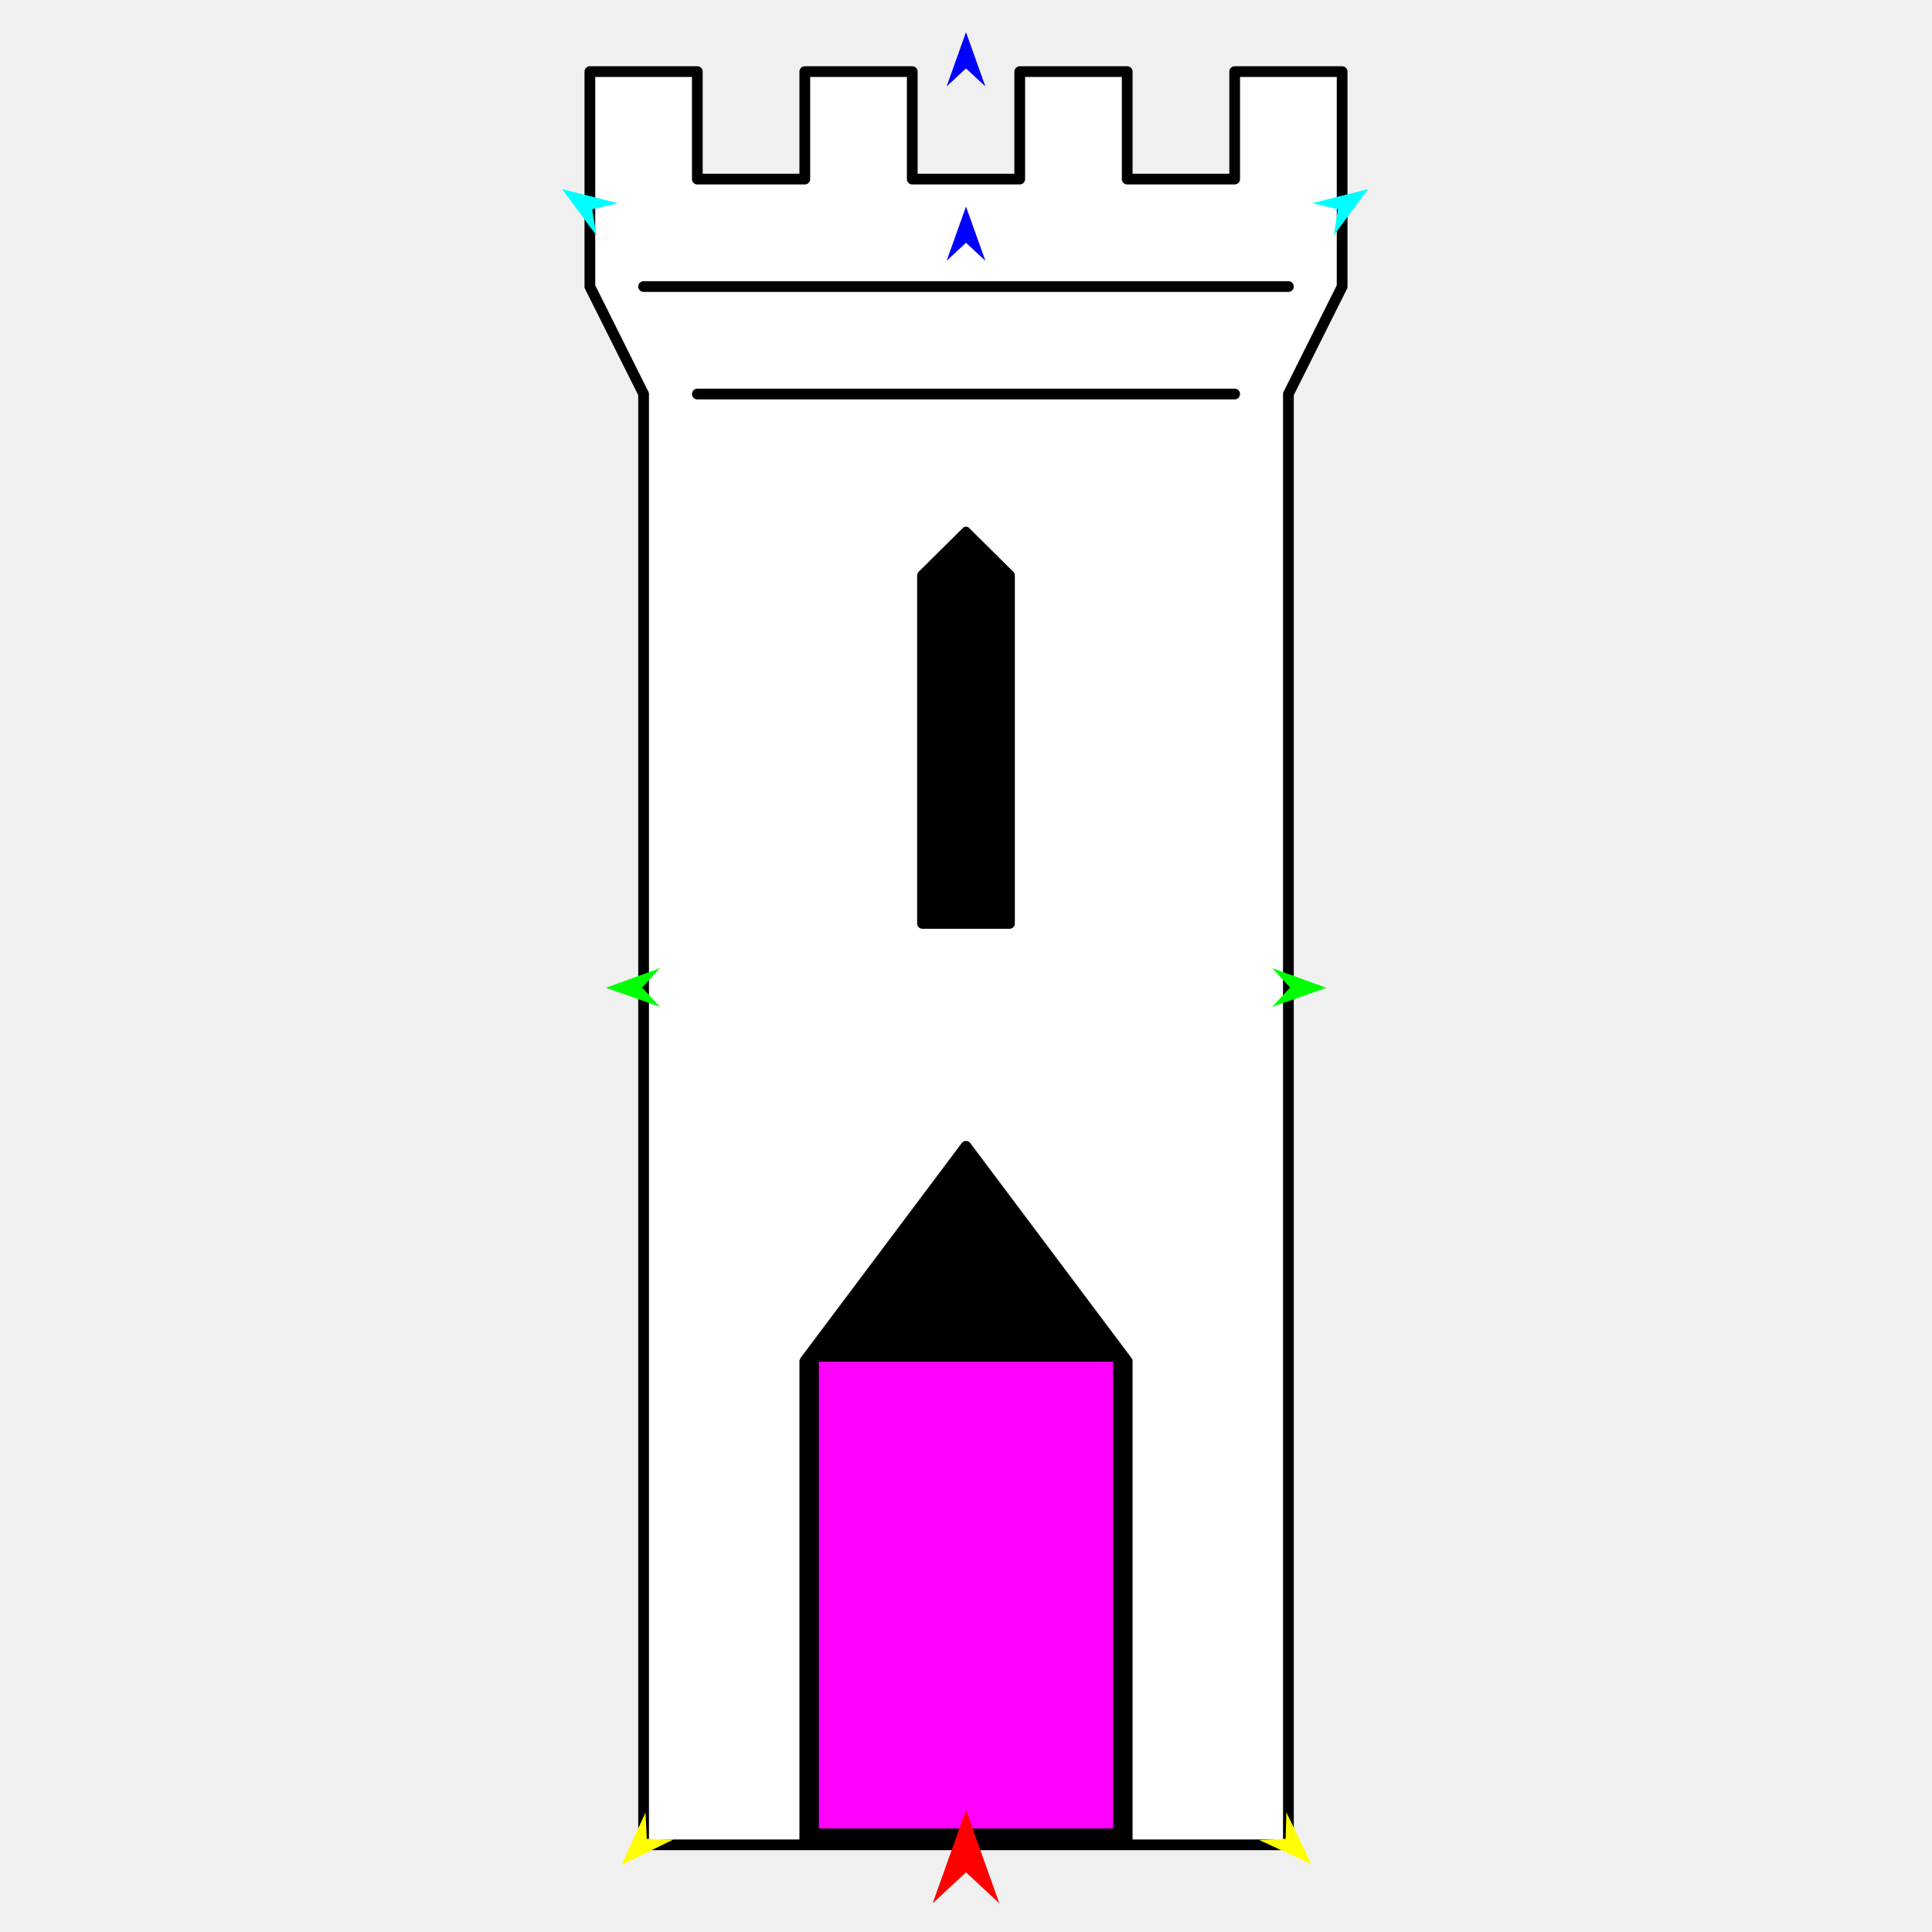
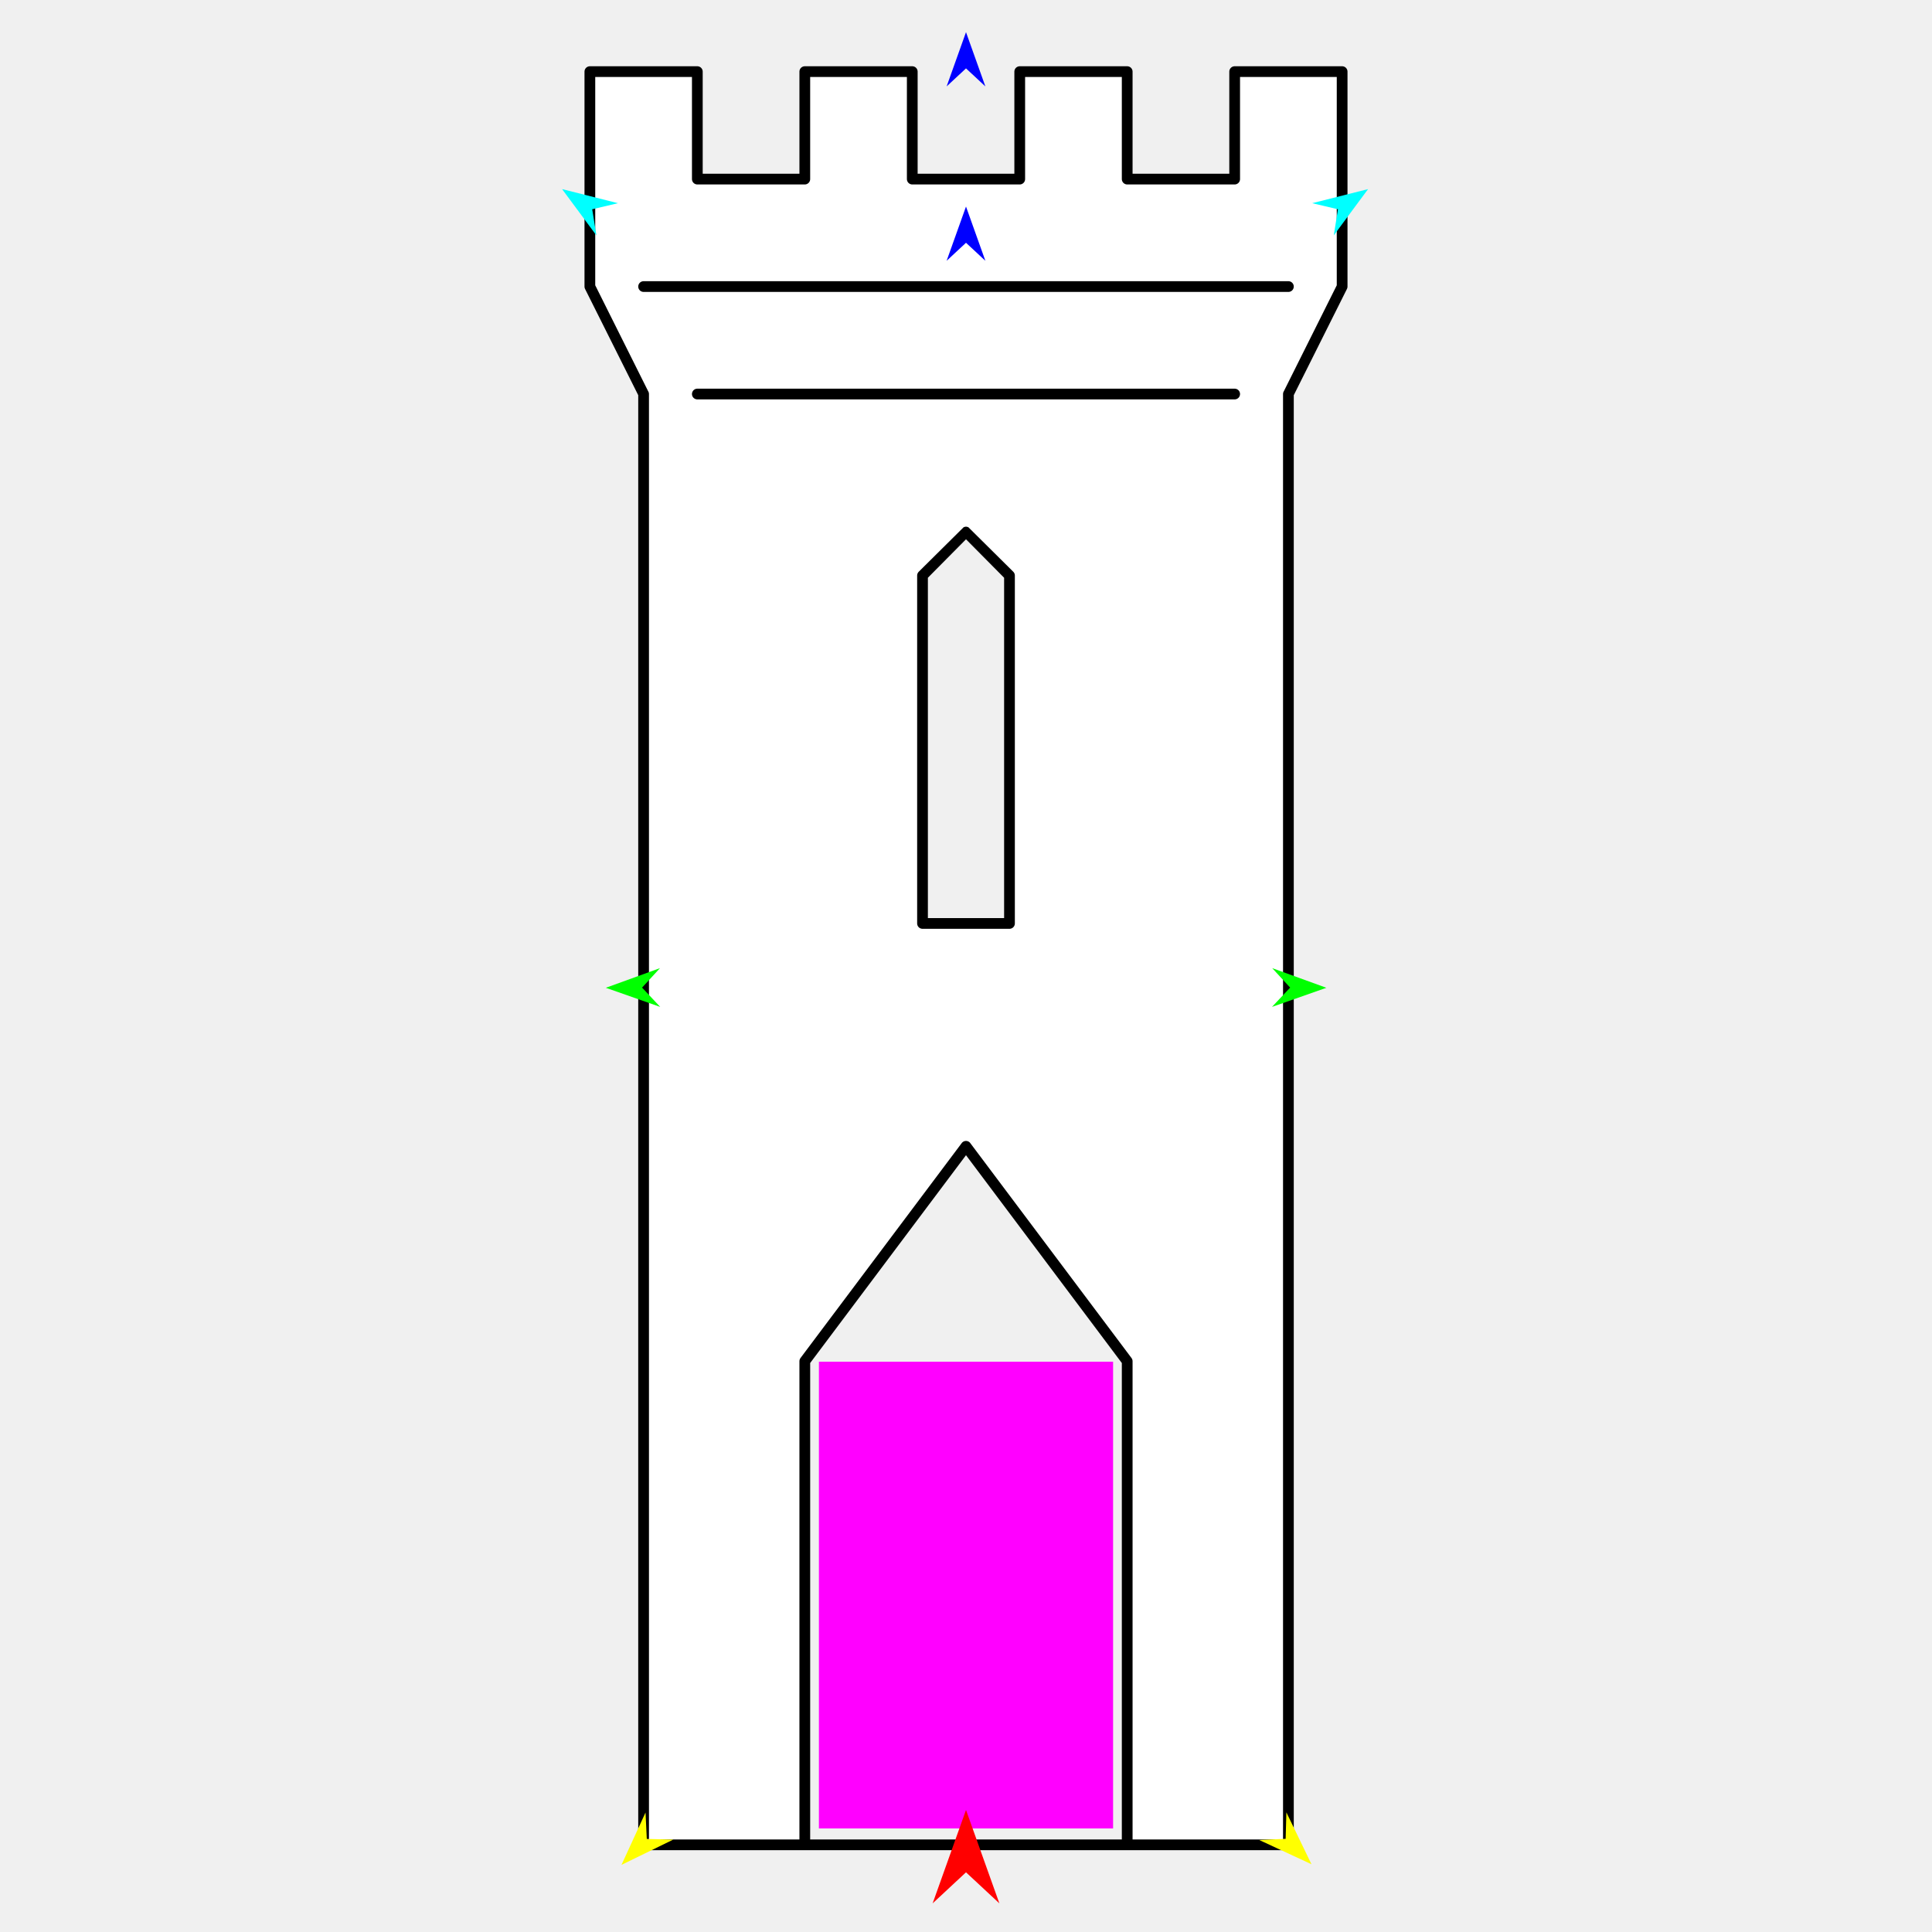
<svg xmlns="http://www.w3.org/2000/svg" version="1.1" id="Frame_0" width="720px" height="720px">
  <g id="castle_tower">
    <g id="castle_tower">
-       <path fill="#000000" fill-rule="evenodd" stroke="none" d="M 299.925 507.290 C 299.925 507.308 299.925 687.496 299.925 687.514 C 299.937 687.514 420.063 687.514 420.075 687.514 C 420.075 687.496 420.075 507.308 420.075 507.290 C 420.069 507.282 360.006 427.198 360.000 427.190 C 359.994 427.198 299.931 507.282 299.925 507.290 M 343.794 344.137 C 343.794 344.124 343.794 214.502 343.794 214.489 C 343.796 214.488 359.998 198.285 360.000 198.283 C 360.002 198.285 376.205 214.488 376.206 214.489 C 376.206 214.502 376.206 344.124 376.206 344.137 C 376.203 344.137 343.797 344.137 343.794 344.137 Z" />
-       <path fill="none" stroke="#ffffff" stroke-width="1" stroke-linecap="butt" stroke-linejoin="round" d="M 299.925 507.290 C 299.925 507.308 299.925 687.496 299.925 687.514 " />
-       <path fill="none" stroke="#ffffff" stroke-width="1" stroke-linecap="butt" stroke-linejoin="round" d="M 299.925 687.514 C 299.937 687.514 420.063 687.514 420.075 687.514 " />
-       <path fill="none" stroke="#ffffff" stroke-width="1" stroke-linecap="butt" stroke-linejoin="round" d="M 420.075 687.514 C 420.075 687.496 420.075 507.308 420.075 507.290 " />
-       <path fill="none" stroke="#ffffff" stroke-width="1" stroke-linecap="butt" stroke-linejoin="round" d="M 420.075 507.290 C 420.069 507.282 360.006 427.198 360.000 427.190 " />
-       <path fill="none" stroke="#ffffff" stroke-width="1" stroke-linecap="butt" stroke-linejoin="round" d="M 360.000 427.190 C 359.994 427.198 299.931 507.282 299.925 507.290 " />
-       <path fill="none" stroke="#ffffff" stroke-width="1" stroke-linecap="butt" stroke-linejoin="round" d="M 343.794 344.137 C 343.794 344.124 343.794 214.502 343.794 214.489 " />
-       <path fill="none" stroke="#ffffff" stroke-width="1" stroke-linecap="butt" stroke-linejoin="round" d="M 343.794 214.489 C 343.796 214.488 359.998 198.285 360.000 198.283 " />
-       <path fill="none" stroke="#ffffff" stroke-width="1" stroke-linecap="butt" stroke-linejoin="round" d="M 360.000 198.283 C 360.002 198.285 376.205 214.488 376.206 214.489 " />
-       <path fill="none" stroke="#ffffff" stroke-width="1" stroke-linecap="butt" stroke-linejoin="round" d="M 376.206 214.489 C 376.206 214.502 376.206 344.124 376.206 344.137 " />
-       <path fill="none" stroke="#ffffff" stroke-width="1" stroke-linecap="butt" stroke-linejoin="round" d="M 376.206 344.137 C 376.203 344.137 343.797 344.137 343.794 344.137 " />
      <path fill="#ffffff" fill-rule="evenodd" stroke="#000000" stroke-width="4" stroke-linecap="round" stroke-linejoin="round" d="M 299.925 507.290 C 299.925 507.308 299.925 687.496 299.925 687.514 C 299.937 687.514 420.063 687.514 420.075 687.514 C 420.075 687.496 420.075 507.308 420.075 507.290 C 420.069 507.282 360.006 427.198 360.000 427.190 C 359.994 427.198 299.931 507.282 299.925 507.290 M 343.794 344.137 C 343.794 344.124 343.794 214.502 343.794 214.489 C 343.796 214.488 359.998 198.285 360.000 198.283 C 360.002 198.285 376.205 214.488 376.206 214.489 C 376.206 214.502 376.206 344.124 376.206 344.137 C 376.203 344.137 343.797 344.137 343.794 344.137 M 239.851 687.514 C 239.851 687.460 239.851 146.896 239.851 146.842 C 239.849 146.838 219.828 106.796 219.826 106.792 C 219.826 106.784 219.826 26.700 219.826 26.692 C 219.830 26.692 259.871 26.692 259.875 26.692 C 259.875 26.696 259.875 66.738 259.875 66.742 C 259.879 66.742 299.921 66.742 299.925 66.742 C 299.925 66.738 299.925 26.696 299.925 26.692 C 299.929 26.692 339.971 26.692 339.975 26.692 C 339.975 26.696 339.975 66.738 339.975 66.742 C 339.979 66.742 380.021 66.742 380.025 66.742 C 380.025 66.738 380.025 26.696 380.025 26.692 C 380.029 26.692 420.071 26.692 420.075 26.692 C 420.075 26.696 420.074 66.738 420.074 66.742 C 420.079 66.742 460.120 66.742 460.124 66.742 C 460.124 66.738 460.124 26.696 460.124 26.692 C 460.128 26.692 500.170 26.692 500.174 26.692 C 500.174 26.700 500.174 106.784 500.174 106.792 C 500.172 106.796 480.151 146.838 480.149 146.842 C 480.149 146.896 480.149 687.460 480.149 687.514 C 480.125 687.514 239.875 687.514 239.851 687.514 Z" />
      <path fill="none" stroke="#000000" stroke-width="4" stroke-linecap="round" stroke-linejoin="round" d="M 259.875 146.842 C 326.625 146.842 393.375 146.842 460.124 146.842 M 239.850 106.792 C 319.950 106.792 400.050 106.792 480.149 106.792 " />
    </g>
    <g id="specs">
      <path fill="#ff00ff" fill-rule="evenodd" stroke="none" d="M 305.182 681.401 C 305.193 681.401 414.807 681.401 414.818 681.401 C 414.818 681.383 414.818 507.487 414.818 507.470 C 414.807 507.470 305.193 507.470 305.182 507.470 C 305.182 507.487 305.182 681.383 305.182 681.401 Z" />
      <path fill="#ff0000" fill-rule="evenodd" stroke="none" d="M 360.000 674.512 C 360.001 674.515 372.432 709.321 372.433 709.325 C 372.432 709.323 360.001 697.758 360.000 697.756 C 359.999 697.758 347.568 709.323 347.567 709.325 C 347.568 709.321 359.999 674.515 360.000 674.512 Z" />
-       <path fill="#0000ff" fill-rule="evenodd" stroke="none" d="M 360.000 11.983 C 360.001 11.985 367.221 32.203 367.222 32.206 C 367.221 32.205 360.001 25.486 360.000 25.486 C 359.999 25.486 352.779 32.205 352.778 32.206 C 352.779 32.203 359.999 11.985 360.000 11.983 Z" />
+       <path fill="#0000ff" fill-rule="evenodd" stroke="none" d="M 360.000 11.983 C 360.001 11.985 367.221 32.204 367.222 32.206 C 367.221 32.205 360.001 25.486 360.000 25.485 C 359.999 25.486 352.779 32.205 352.778 32.206 C 352.779 32.204 359.999 11.985 360.000 11.983 Z" />
      <path fill="#00ff00" fill-rule="evenodd" stroke="none" d="M 225.776 368.120 C 225.778 368.119 245.959 360.797 245.961 360.796 C 245.960 360.797 239.279 368.051 239.278 368.052 C 239.279 368.053 246.033 375.239 246.034 375.240 C 246.032 375.239 225.778 368.121 225.776 368.120 Z" />
      <path fill="#ffff00" fill-rule="evenodd" stroke="none" d="M 231.608 694.982 C 231.609 694.980 240.570 675.471 240.570 675.469 C 240.571 675.470 241.042 685.322 241.042 685.323 C 241.043 685.323 250.903 685.562 250.904 685.562 C 250.902 685.563 231.610 694.981 231.608 694.982 Z" />
      <path fill="#ffff00" fill-rule="evenodd" stroke="none" d="M 488.750 694.744 C 488.749 694.742 479.399 675.416 479.398 675.414 C 479.398 675.415 479.124 685.274 479.124 685.275 C 479.123 685.275 469.270 685.712 469.269 685.712 C 469.271 685.713 488.748 694.743 488.750 694.744 Z" />
      <path fill="#00ff00" fill-rule="evenodd" stroke="none" d="M 494.303 368.120 C 494.301 368.119 474.120 360.797 474.118 360.796 C 474.118 360.797 480.800 368.051 480.801 368.052 C 480.800 368.053 474.046 375.239 474.045 375.240 C 474.047 375.239 494.301 368.121 494.303 368.120 Z" />
      <path fill="#00ffff" fill-rule="evenodd" stroke="none" d="M 509.839 70.474 C 509.838 70.476 497.055 87.725 497.053 87.727 C 497.053 87.726 498.619 77.988 498.619 77.987 C 498.618 77.986 489.018 75.724 489.017 75.723 C 489.019 75.723 509.837 70.475 509.839 70.474 Z" />
      <path fill="#00ffff" fill-rule="evenodd" stroke="none" d="M 209.474 70.474 C 209.475 70.476 222.258 87.725 222.259 87.727 C 222.259 87.726 220.694 77.988 220.694 77.987 C 220.695 77.986 230.295 75.724 230.296 75.723 C 230.293 75.723 209.476 70.475 209.474 70.474 Z" />
      <path fill="#0000ff" fill-rule="evenodd" stroke="none" d="M 360.000 76.973 C 360.001 76.975 367.221 97.194 367.222 97.196 C 367.221 97.195 360.001 90.476 360.000 90.476 C 359.999 90.476 352.779 97.195 352.778 97.196 C 352.779 97.194 359.999 76.975 360.000 76.973 Z" />
    </g>
  </g>
</svg>
